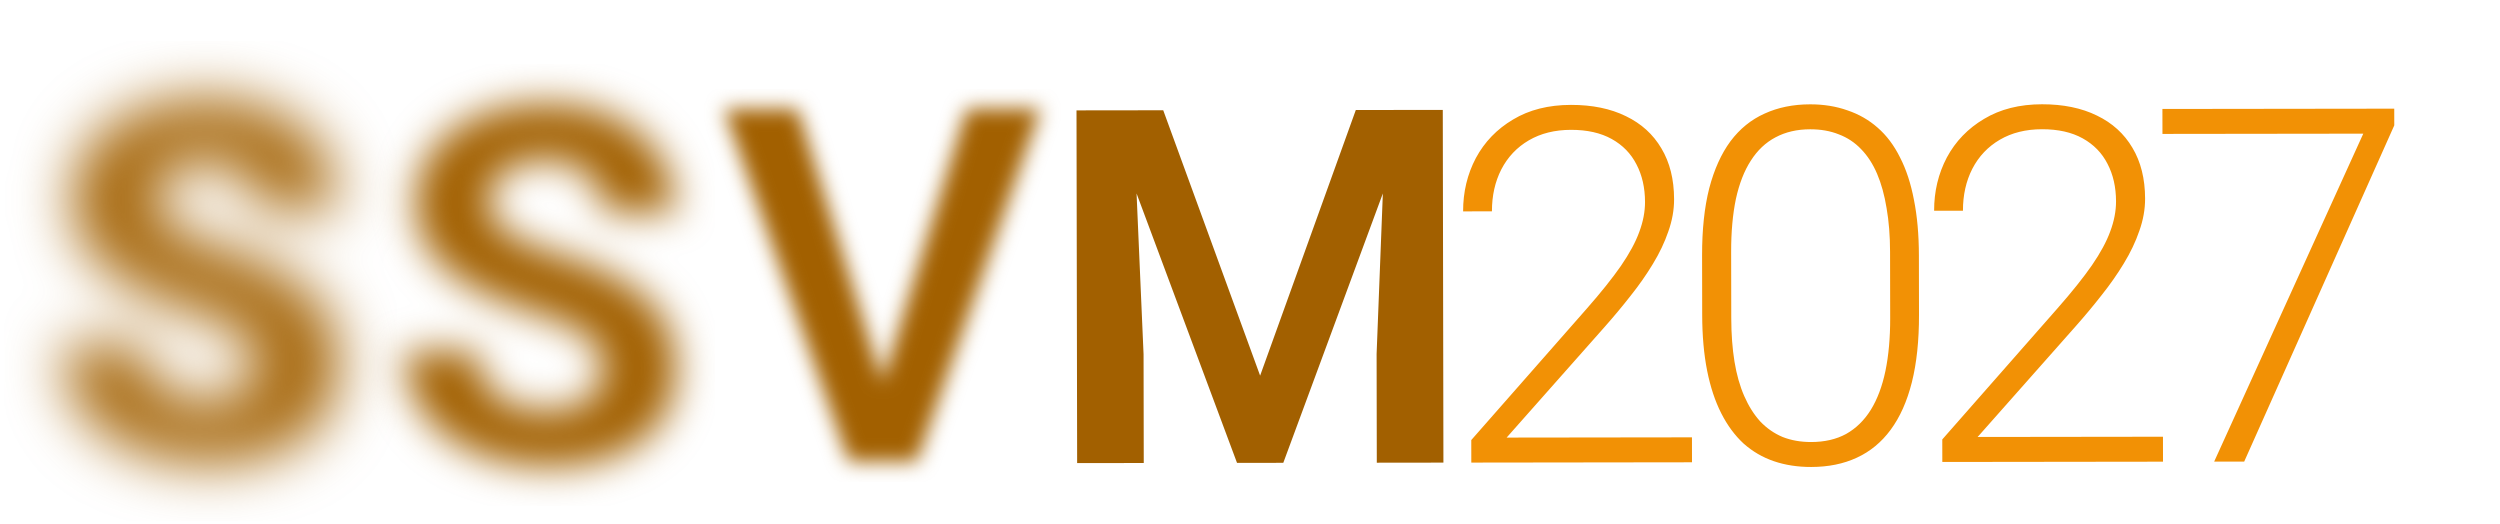
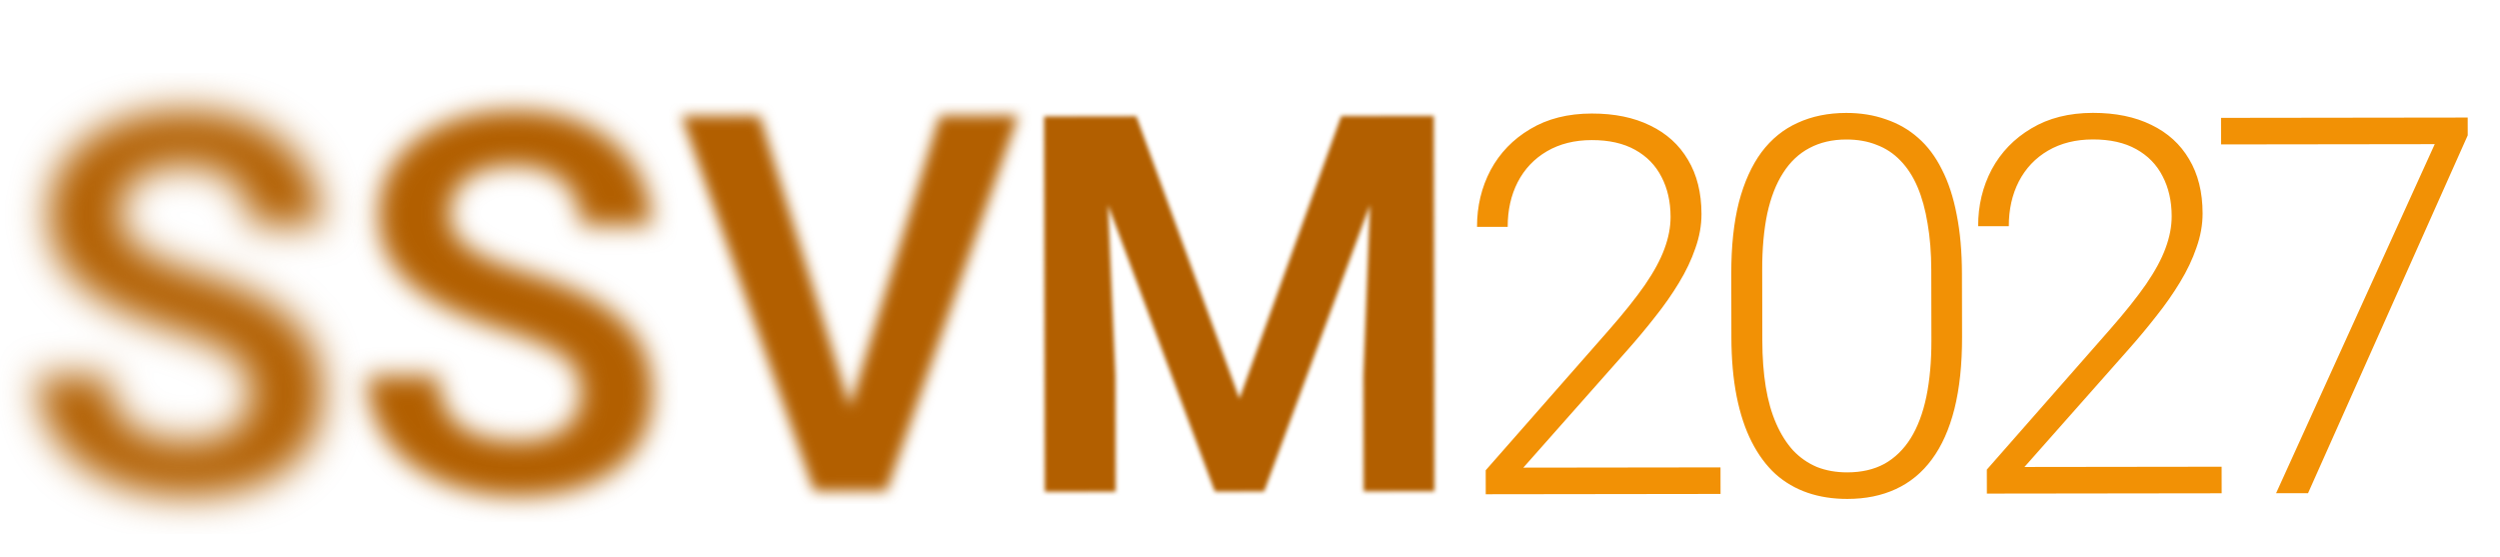
- <svg xmlns="http://www.w3.org/2000/svg" width="645" height="135" viewBox="0 0 645 135" fill="none">
-   <path d="M285.238 28.469L300.113 28.449L325.111 96.917L349.8 28.384L364.738 28.365L331.089 119.409L319.152 119.424L285.238 28.469ZM277.738 28.478L292.3 28.459L295.039 91.393L295.089 119.456L277.902 119.478L277.738 28.478ZM357.613 28.374L372.238 28.355L372.402 119.355L355.214 119.377L355.164 91.315L357.613 28.374Z" fill="#A26000" />
-   <path d="M436.525 112.834L436.537 119.271L379.599 119.346L379.589 113.533L409.34 79.682C413.041 75.469 415.993 71.777 418.195 68.608C420.398 65.396 421.976 62.478 422.93 59.852C423.925 57.184 424.42 54.599 424.416 52.099C424.409 48.433 423.674 45.205 422.211 42.415C420.789 39.625 418.66 37.44 415.824 35.861C412.988 34.281 409.486 33.494 405.32 33.499C401.153 33.505 397.53 34.405 394.449 36.201C391.369 37.997 388.999 40.5 387.338 43.71C385.719 46.879 384.913 50.484 384.92 54.526L377.482 54.536C377.473 49.536 378.569 44.951 380.77 40.782C383.013 36.612 386.215 33.295 390.377 30.831C394.539 28.326 399.516 27.07 405.308 27.062C410.808 27.055 415.539 28.028 419.501 29.981C423.463 31.892 426.509 34.659 428.641 38.282C430.814 41.904 431.905 46.277 431.914 51.402C431.919 54.152 431.424 56.924 430.429 59.717C429.476 62.51 428.148 65.303 426.444 68.097C424.783 70.849 422.871 73.581 420.709 76.292C418.589 79.003 416.365 81.673 414.036 84.301L388.712 112.896L436.525 112.834ZM495.076 65.882L495.103 81.195C495.115 87.862 494.501 93.675 493.259 98.635C492.018 103.553 490.192 107.639 487.782 110.892C485.412 114.103 482.5 116.503 479.044 118.091C475.631 119.679 471.715 120.475 467.299 120.481C463.799 120.486 460.59 119.99 457.671 118.994C454.753 117.997 452.146 116.48 449.85 114.441C447.597 112.361 445.675 109.759 444.086 106.636C442.497 103.513 441.282 99.848 440.441 95.641C439.601 91.392 439.175 86.601 439.166 81.268L439.138 65.955C439.126 59.247 439.741 53.455 440.982 48.578C442.265 43.701 444.091 39.657 446.46 36.446C448.871 33.234 451.804 30.855 455.26 29.309C458.715 27.721 462.63 26.925 467.005 26.919C470.505 26.914 473.715 27.431 476.633 28.469C479.593 29.465 482.2 30.962 484.454 32.959C486.749 34.956 488.67 37.516 490.218 40.639C491.806 43.72 493.001 47.364 493.8 51.572C494.641 55.779 495.066 60.549 495.076 65.882ZM487.667 82.079L487.636 64.954C487.629 60.83 487.331 57.08 486.741 53.706C486.193 50.331 485.376 47.374 484.288 44.834C483.2 42.294 481.821 40.17 480.151 38.464C478.523 36.758 476.604 35.49 474.394 34.659C472.226 33.787 469.767 33.353 467.017 33.356C463.642 33.361 460.664 34.052 458.083 35.431C455.544 36.767 453.423 38.77 451.719 41.439C450.015 44.066 448.73 47.359 447.862 51.319C447.036 55.278 446.627 59.841 446.636 65.008L446.667 82.133C446.675 86.216 446.952 89.945 447.5 93.319C448.047 96.652 448.886 99.609 450.016 102.191C451.145 104.773 452.524 106.959 454.153 108.748C455.822 110.496 457.741 111.827 459.91 112.741C462.12 113.613 464.579 114.047 467.287 114.044C470.745 114.039 473.744 113.348 476.283 111.969C478.823 110.549 480.944 108.484 482.647 105.774C484.351 103.021 485.615 99.665 486.442 95.706C487.268 91.705 487.676 87.163 487.667 82.079ZM558.045 112.675L558.056 119.113L501.119 119.187L501.108 113.374L530.86 79.523C534.561 75.31 537.513 71.619 539.715 68.449C541.918 65.238 543.496 62.319 544.449 59.693C545.445 57.025 545.94 54.441 545.936 51.941C545.929 48.274 545.194 45.046 543.731 42.256C542.309 39.467 540.18 37.282 537.344 35.702C534.508 34.123 531.006 33.335 526.84 33.341C522.673 33.346 519.049 34.247 515.969 36.042C512.889 37.838 510.519 40.341 508.858 43.552C507.239 46.721 506.433 50.326 506.44 54.367L499.002 54.377C498.993 49.377 500.089 44.792 502.29 40.623C504.533 36.453 507.735 33.137 511.897 30.673C516.059 28.167 521.036 26.911 526.828 26.903C532.328 26.896 537.059 27.869 541.021 29.822C544.982 31.734 548.029 34.501 550.161 38.123C552.334 41.745 553.425 46.119 553.434 51.244C553.439 53.994 552.944 56.765 551.949 59.558C550.996 62.351 549.668 65.144 547.964 67.938C546.303 70.691 544.391 73.422 542.229 76.133C540.109 78.844 537.885 81.514 535.556 84.142L510.232 112.738L558.045 112.675ZM617.715 28.035L617.723 32.347L579.004 119.085L571.254 119.095L609.727 34.483L557.914 34.55L557.903 28.113L617.715 28.035Z" fill="#F29105" />
-   <g filter="url(#filter0_f_1_17)">
-     <path d="M226.87 101.25L249.425 28.033L268.488 28.008L236.527 119.05L223.839 119.067L226.87 101.25ZM205.8 28.09L228.495 101.248L231.777 119.056L218.964 119.073L186.8 28.115L205.8 28.09Z" fill="#A26000" />
+ <svg xmlns="http://www.w3.org/2000/svg" width="606" height="135" viewBox="0 0 606 135" fill="none">
+   <path d="M417.217 113.293L417.228 119.73L360.291 119.804L360.281 113.992L390.032 80.141C393.733 75.927 396.685 72.236 398.887 69.067C401.09 65.855 402.668 62.937 403.622 60.31C404.617 57.642 405.112 55.058 405.108 52.558C405.101 48.892 404.366 45.663 402.903 42.874C401.481 40.084 399.352 37.899 396.516 36.32C393.68 34.74 390.178 33.953 386.012 33.958C381.845 33.964 378.222 34.864 375.141 36.66C372.061 38.456 369.691 40.959 368.03 44.169C366.411 47.338 365.605 50.943 365.612 54.985L358.174 54.995C358.165 49.995 359.261 45.41 361.462 41.24C363.705 37.071 366.907 33.754 371.069 31.29C375.231 28.785 380.208 27.528 386 27.521C391.5 27.514 396.231 28.487 400.193 30.44C404.155 32.351 407.201 35.118 409.333 38.74C411.506 42.363 412.597 46.736 412.606 51.861C412.611 54.611 412.116 57.383 411.121 60.176C410.168 62.968 408.84 65.762 407.136 68.556C405.475 71.308 403.563 74.04 401.401 76.751C399.281 79.462 397.057 82.131 394.728 84.76L369.404 113.355L417.217 113.293ZM475.767 66.341L475.795 81.654C475.807 88.32 475.192 94.134 473.951 99.094C472.71 104.012 470.884 108.098 468.473 111.351C466.104 114.562 463.192 116.962 459.736 118.55C456.323 120.137 452.407 120.934 447.991 120.94C444.491 120.945 441.281 120.449 438.363 119.453C435.445 118.456 432.838 116.939 430.542 114.9C428.289 112.82 426.367 110.218 424.778 107.095C423.189 103.972 421.974 100.307 421.133 96.1C420.292 91.851 419.867 87.06 419.858 81.727L419.83 66.414C419.818 59.706 420.433 53.913 421.674 49.037C422.957 44.16 424.783 40.116 427.152 36.905C429.563 33.693 432.496 31.314 435.952 29.768C439.407 28.18 443.322 27.384 447.697 27.378C451.197 27.373 454.407 27.89 457.325 28.928C460.285 29.924 462.892 31.421 465.146 33.418C467.441 35.415 469.362 37.975 470.91 41.097C472.498 44.179 473.692 47.823 474.492 52.03C475.333 56.238 475.758 61.008 475.767 66.341ZM468.359 82.538L468.328 65.413C468.321 61.288 468.022 57.539 467.433 54.165C466.885 50.79 466.067 47.833 464.98 45.293C463.892 42.752 462.513 40.629 460.843 38.923C459.215 37.217 457.296 35.949 455.086 35.118C452.918 34.246 450.459 33.812 447.709 33.815C444.334 33.82 441.356 34.511 438.775 35.889C436.236 37.226 434.114 39.229 432.411 41.898C430.707 44.525 429.422 47.818 428.554 51.778C427.727 55.737 427.319 60.3 427.328 65.467L427.359 82.592C427.366 86.675 427.644 90.404 428.192 93.778C428.739 97.111 429.578 100.068 430.708 102.65C431.837 105.232 433.216 107.418 434.845 109.207C436.514 110.955 438.433 112.286 440.602 113.2C442.812 114.072 445.271 114.506 447.979 114.503C451.437 114.498 454.436 113.807 456.975 112.428C459.514 111.008 461.636 108.943 463.339 106.232C465.043 103.48 466.307 100.124 467.134 96.165C467.96 92.164 468.368 87.622 468.359 82.538ZM538.737 113.134L538.748 119.572L481.811 119.646L481.8 113.833L511.552 79.982C515.253 75.769 518.205 72.078 520.407 68.908C522.61 65.697 524.188 62.778 525.141 60.152C526.137 57.484 526.632 54.9 526.627 52.4C526.621 48.733 525.886 45.505 524.423 42.715C523.001 39.925 520.872 37.741 518.036 36.161C515.2 34.581 511.698 33.794 507.531 33.8C503.365 33.805 499.741 34.706 496.661 36.501C493.581 38.297 491.211 40.8 489.55 44.011C487.931 47.179 487.124 50.785 487.132 54.826L479.694 54.836C479.685 49.836 480.781 45.251 482.982 41.082C485.225 36.912 488.427 33.596 492.589 31.132C496.751 28.626 501.728 27.37 507.52 27.362C513.02 27.355 517.751 28.328 521.713 30.281C525.674 32.193 528.721 34.96 530.853 38.582C533.026 42.204 534.117 46.578 534.126 51.703C534.131 54.453 533.636 57.224 532.641 60.017C531.688 62.81 530.36 65.603 528.656 68.397C526.995 71.149 525.083 73.881 522.921 76.592C520.801 79.303 518.577 81.973 516.248 84.601L490.924 113.196L538.737 113.134ZM598.407 28.494L598.415 32.806L559.696 119.544L551.946 119.554L590.419 34.942L538.606 35.009L538.595 28.572L598.407 28.494Z" fill="#F29105" />
+   <g filter="url(#filter0_f_8_95)">
+     <path d="M260.69 28.208L275.565 28.188L300.563 96.656L325.252 28.123L340.19 28.104L306.541 119.148L294.603 119.164L260.69 28.208ZM253.19 28.218L267.752 28.198L270.49 91.132L270.541 119.195L253.354 119.217L253.19 28.218ZM333.065 28.113L347.69 28.094L347.853 119.094L330.666 119.116L330.615 91.054L333.065 28.113Z" fill="#B25F00" />
  </g>
-   <g filter="url(#filter1_f_1_17)">
-     <path d="M66.867 94.031C66.864 92.49 66.632 91.115 66.171 89.907C65.711 88.658 64.875 87.513 63.665 86.473C62.455 85.433 60.744 84.393 58.534 83.354C56.324 82.273 53.426 81.173 49.84 80.052C45.754 78.724 41.856 77.229 38.144 75.567C34.474 73.863 31.2 71.888 28.32 69.642C25.441 67.395 23.166 64.773 21.493 61.775C19.863 58.777 19.043 55.278 19.036 51.278C19.029 47.403 19.876 43.902 21.579 40.775C23.281 37.648 25.672 34.978 28.751 32.766C31.83 30.512 35.452 28.799 39.616 27.628C43.781 26.414 48.363 25.804 53.363 25.798C60.03 25.79 65.886 26.97 70.932 29.339C76.02 31.666 79.984 34.952 82.826 39.199C85.667 43.404 87.093 48.298 87.103 53.881L66.853 53.906C66.849 51.448 66.324 49.282 65.279 47.408C64.275 45.493 62.73 43.995 60.645 42.914C58.602 41.833 56.038 41.295 52.955 41.298C49.955 41.302 47.435 41.764 45.395 42.683C43.396 43.56 41.878 44.771 40.839 46.314C39.842 47.856 39.345 49.545 39.349 51.378C39.351 52.836 39.729 54.169 40.481 55.377C41.275 56.542 42.402 57.645 43.862 58.685C45.364 59.683 47.199 60.639 49.368 61.553C51.536 62.467 54.017 63.339 56.81 64.169C61.688 65.704 66.004 67.407 69.757 69.278C73.553 71.148 76.744 73.269 79.332 75.641C81.92 78.013 83.862 80.698 85.16 83.696C86.499 86.694 87.172 90.089 87.179 93.881C87.186 97.923 86.401 101.507 84.824 104.634C83.288 107.761 81.043 110.43 78.089 112.642C75.177 114.813 71.68 116.463 67.599 117.593C63.517 118.723 58.956 119.291 53.914 119.297C49.331 119.303 44.809 118.725 40.348 117.564C35.888 116.362 31.843 114.533 28.213 112.079C24.625 109.626 21.744 106.504 19.57 102.715C17.438 98.885 16.367 94.344 16.357 89.094L36.732 89.069C36.737 91.819 37.138 94.152 37.933 96.067C38.728 97.941 39.856 99.461 41.316 100.626C42.819 101.79 44.633 102.621 46.759 103.119C48.885 103.616 51.26 103.863 53.885 103.86C56.927 103.856 59.384 103.436 61.258 102.601C63.173 101.723 64.587 100.534 65.501 99.033C66.415 97.532 66.87 95.865 66.867 94.031Z" fill="#A26000" />
+   <g filter="url(#filter1_f_8_95)">
+     <path d="M60.936 95.396C60.933 93.646 60.659 92.084 60.115 90.71C59.612 89.294 58.673 88.024 57.296 86.901C55.96 85.736 54.062 84.614 51.602 83.533C49.183 82.412 46.056 81.249 42.221 80.046C37.968 78.718 34.007 77.223 30.338 75.561C26.668 73.899 23.435 71.966 20.64 69.761C17.886 67.557 15.735 65.018 14.188 62.145C12.642 59.23 11.865 55.856 11.858 52.023C11.851 48.273 12.637 44.855 14.214 41.77C15.834 38.684 18.121 36.035 21.075 33.823C24.029 31.569 27.505 29.836 31.503 28.622C35.543 27.409 40 26.799 44.875 26.792C51.625 26.783 57.461 28.005 62.382 30.457C67.344 32.909 71.184 36.237 73.9 40.442C76.615 44.647 77.978 49.374 77.988 54.624L60.863 54.646C60.858 51.813 60.249 49.314 59.037 47.149C57.866 44.983 56.071 43.278 53.652 42.031C51.275 40.784 48.274 40.163 44.649 40.167C41.149 40.172 38.233 40.697 35.902 41.741C33.612 42.786 31.886 44.205 30.722 45.998C29.6 47.791 29.041 49.792 29.045 52C29.048 53.667 29.447 55.166 30.241 56.499C31.035 57.789 32.225 59.017 33.81 60.182C35.395 61.304 37.356 62.364 39.691 63.361C42.068 64.317 44.819 65.271 47.946 66.226C52.949 67.719 57.327 69.38 61.08 71.209C64.875 73.037 68.025 75.116 70.529 77.446C73.075 79.776 74.975 82.399 76.23 85.314C77.527 88.229 78.179 91.54 78.186 95.249C78.193 99.165 77.428 102.666 75.892 105.752C74.356 108.837 72.152 111.465 69.281 113.635C66.41 115.806 62.955 117.456 58.915 118.586C54.917 119.717 50.439 120.285 45.481 120.291C41.064 120.297 36.688 119.72 32.353 118.559C28.059 117.356 24.16 115.569 20.655 113.199C17.151 110.787 14.354 107.749 12.264 104.085C10.174 100.379 9.125 96.047 9.116 91.089L26.366 91.066C26.371 93.941 26.834 96.399 27.754 98.439C28.716 100.438 30.052 102.082 31.763 103.372C33.515 104.62 35.558 105.534 37.893 106.114C40.227 106.694 42.748 106.982 45.457 106.979C48.957 106.974 51.831 106.491 54.079 105.53C56.369 104.527 58.075 103.15 59.197 101.399C60.36 99.647 60.94 97.646 60.936 95.396Z" fill="#B25F00" />
  </g>
-   <g filter="url(#filter2_f_1_17)">
-     <path d="M155.671 95.216C155.668 93.591 155.416 92.133 154.913 90.842C154.453 89.51 153.575 88.302 152.282 87.221C150.988 86.097 149.174 84.996 146.838 83.915C144.503 82.835 141.48 81.714 137.77 80.552C133.642 79.224 129.723 77.729 126.012 76.068C122.342 74.406 119.089 72.472 116.251 70.268C113.456 68.022 111.243 65.42 109.612 62.464C108.024 59.508 107.226 56.071 107.219 52.155C107.212 48.363 108.039 44.924 109.7 41.839C111.361 38.712 113.69 36.042 116.686 33.83C119.682 31.576 123.22 29.842 127.301 28.628C131.424 27.415 135.944 26.805 140.861 26.798C147.569 26.789 153.425 27.99 158.43 30.4C163.434 32.81 167.315 36.118 170.072 40.323C172.872 44.527 174.276 49.338 174.286 54.755L155.661 54.779C155.656 52.112 155.089 49.78 153.961 47.781C152.874 45.741 151.204 44.139 148.952 42.975C146.742 41.811 143.949 41.232 140.574 41.236C137.324 41.24 134.617 41.744 132.452 42.747C130.287 43.708 128.664 45.023 127.584 46.691C126.503 48.317 125.965 50.151 125.969 52.193C125.972 53.734 126.349 55.13 127.101 56.379C127.895 57.628 129.064 58.793 130.608 59.874C132.151 60.955 134.049 61.974 136.301 62.929C138.552 63.885 141.158 64.819 144.118 65.731C149.079 67.225 153.436 68.907 157.19 70.777C160.985 72.647 164.155 74.747 166.701 77.077C169.247 79.407 171.168 82.05 172.465 85.007C173.762 87.964 174.414 91.317 174.421 95.067C174.428 99.025 173.664 102.568 172.128 105.695C170.592 108.822 168.367 111.471 165.454 113.641C162.542 115.812 159.065 117.462 155.026 118.592C150.986 119.723 146.466 120.291 141.466 120.297C136.966 120.303 132.528 119.726 128.151 118.565C123.774 117.362 119.791 115.555 116.203 113.143C112.657 110.731 109.819 107.651 107.687 103.904C105.555 100.157 104.485 95.721 104.475 90.596L123.288 90.571C123.293 93.404 123.735 95.8 124.613 97.757C125.492 99.714 126.724 101.296 128.309 102.502C129.936 103.708 131.855 104.581 134.064 105.12C136.315 105.658 138.774 105.926 141.44 105.922C144.69 105.918 147.356 105.456 149.438 104.537C151.561 103.618 153.122 102.345 154.119 100.718C155.157 99.092 155.675 97.258 155.671 95.216Z" fill="#A26000" />
+   <g filter="url(#filter2_f_8_95)">
+     <path d="M140.936 95.396C140.933 93.646 140.659 92.084 140.115 90.71C139.612 89.294 138.673 88.024 137.296 86.901C135.96 85.736 134.062 84.614 131.602 83.533C129.183 82.412 126.056 81.249 122.221 80.046C117.968 78.718 114.007 77.223 110.338 75.561C106.668 73.899 103.435 71.966 100.64 69.761C97.886 67.557 95.735 65.018 94.189 62.145C92.642 59.23 91.865 55.856 91.858 52.023C91.851 48.273 92.637 44.855 94.214 41.77C95.834 38.684 98.121 36.035 101.075 33.823C104.029 31.569 107.505 29.836 111.503 28.622C115.543 27.409 120 26.799 124.875 26.792C131.625 26.783 137.461 28.005 142.382 30.457C147.344 32.909 151.184 36.237 153.9 40.442C156.615 44.647 157.978 49.374 157.988 54.624L140.863 54.646C140.858 51.813 140.249 49.314 139.037 47.149C137.866 44.983 136.071 43.278 133.652 42.031C131.275 40.784 128.274 40.163 124.649 40.167C121.149 40.172 118.233 40.697 115.902 41.741C113.612 42.786 111.885 44.205 110.722 45.998C109.6 47.791 109.041 49.792 109.045 52C109.048 53.667 109.447 55.166 110.241 56.499C111.035 57.789 112.225 59.017 113.81 60.182C115.395 61.304 117.356 62.364 119.691 63.361C122.067 64.317 124.819 65.271 127.946 66.226C132.949 67.719 137.327 69.38 141.08 71.209C144.875 73.037 148.024 75.116 150.529 77.446C153.075 79.776 154.975 82.399 156.23 85.314C157.527 88.229 158.179 91.54 158.186 95.249C158.193 99.165 157.428 102.666 155.892 105.752C154.356 108.837 152.152 111.465 149.281 113.635C146.41 115.806 142.955 117.456 138.915 118.586C134.917 119.717 130.439 120.285 125.481 120.291C121.064 120.297 116.688 119.72 112.353 118.559C108.059 117.356 104.16 115.569 100.655 113.199C97.151 110.787 94.354 107.749 92.264 104.085C90.174 100.379 89.124 96.047 89.116 91.089L106.366 91.066C106.371 93.941 106.834 96.399 107.754 98.439C108.716 100.438 110.052 102.082 111.763 103.372C113.515 104.62 115.558 105.534 117.893 106.114C120.227 106.694 122.748 106.982 125.457 106.979C128.957 106.974 131.831 106.491 134.079 105.53C136.369 104.527 138.075 103.15 139.197 101.399C140.36 99.647 140.94 97.646 140.936 95.396Z" fill="#B25F00" />
+   </g>
+   <g filter="url(#filter3_f_8_95)">
+     <path d="M205.321 101.229L227.877 28.012L246.94 27.987L214.978 119.029L202.291 119.046L205.321 101.229ZM184.252 28.069L206.946 101.227L210.228 119.035L197.416 119.052L165.252 28.094L184.252 28.069Z" fill="#B25F00" />
  </g>
  <defs>
-     <filter id="filter0_f_1_17" x="181.8" y="23.008" width="91.851" height="101.106" filterUnits="userSpaceOnUse" color-interpolation-filters="sRGB">
+     <filter id="filter0_f_8_95" x="252.19" y="27.094" width="96.664" height="93.123" filterUnits="userSpaceOnUse" color-interpolation-filters="sRGB">
      <feFlood flood-opacity="0" result="BackgroundImageFix" />
      <feBlend mode="normal" in="SourceGraphic" in2="BackgroundImageFix" result="shape" />
-       <feGaussianBlur stdDeviation="2.5" result="effect1_foregroundBlur_1_17" />
+       <feGaussianBlur stdDeviation="0.5" result="effect1_foregroundBlur_8_95" />
    </filter>
-     <filter id="filter1_f_1_17" x="1.238" y="10.756" width="100.989" height="123.588" filterUnits="userSpaceOnUse" color-interpolation-filters="sRGB">
+     <filter id="filter1_f_8_95" x="0" y="17.749" width="87.231" height="111.59" filterUnits="userSpaceOnUse" color-interpolation-filters="sRGB">
      <feFlood flood-opacity="0" result="BackgroundImageFix" />
      <feBlend mode="normal" in="SourceGraphic" in2="BackgroundImageFix" result="shape" />
-       <feGaussianBlur stdDeviation="7.5" result="effect1_foregroundBlur_1_17" />
+       <feGaussianBlur stdDeviation="4.5" result="effect1_foregroundBlur_8_95" />
    </filter>
-     <filter id="filter2_f_1_17" x="94.361" y="16.755" width="90.106" height="113.591" filterUnits="userSpaceOnUse" color-interpolation-filters="sRGB">
+     <filter id="filter2_f_8_95" x="83" y="20.749" width="81.231" height="105.59" filterUnits="userSpaceOnUse" color-interpolation-filters="sRGB">
      <feFlood flood-opacity="0" result="BackgroundImageFix" />
      <feBlend mode="normal" in="SourceGraphic" in2="BackgroundImageFix" result="shape" />
-       <feGaussianBlur stdDeviation="5" result="effect1_foregroundBlur_1_17" />
+       <feGaussianBlur stdDeviation="3" result="effect1_foregroundBlur_8_95" />
+     </filter>
+     <filter id="filter3_f_8_95" x="162.252" y="24.987" width="87.851" height="97.106" filterUnits="userSpaceOnUse" color-interpolation-filters="sRGB">
+       <feFlood flood-opacity="0" result="BackgroundImageFix" />
+       <feBlend mode="normal" in="SourceGraphic" in2="BackgroundImageFix" result="shape" />
+       <feGaussianBlur stdDeviation="1.5" result="effect1_foregroundBlur_8_95" />
    </filter>
  </defs>
</svg>
